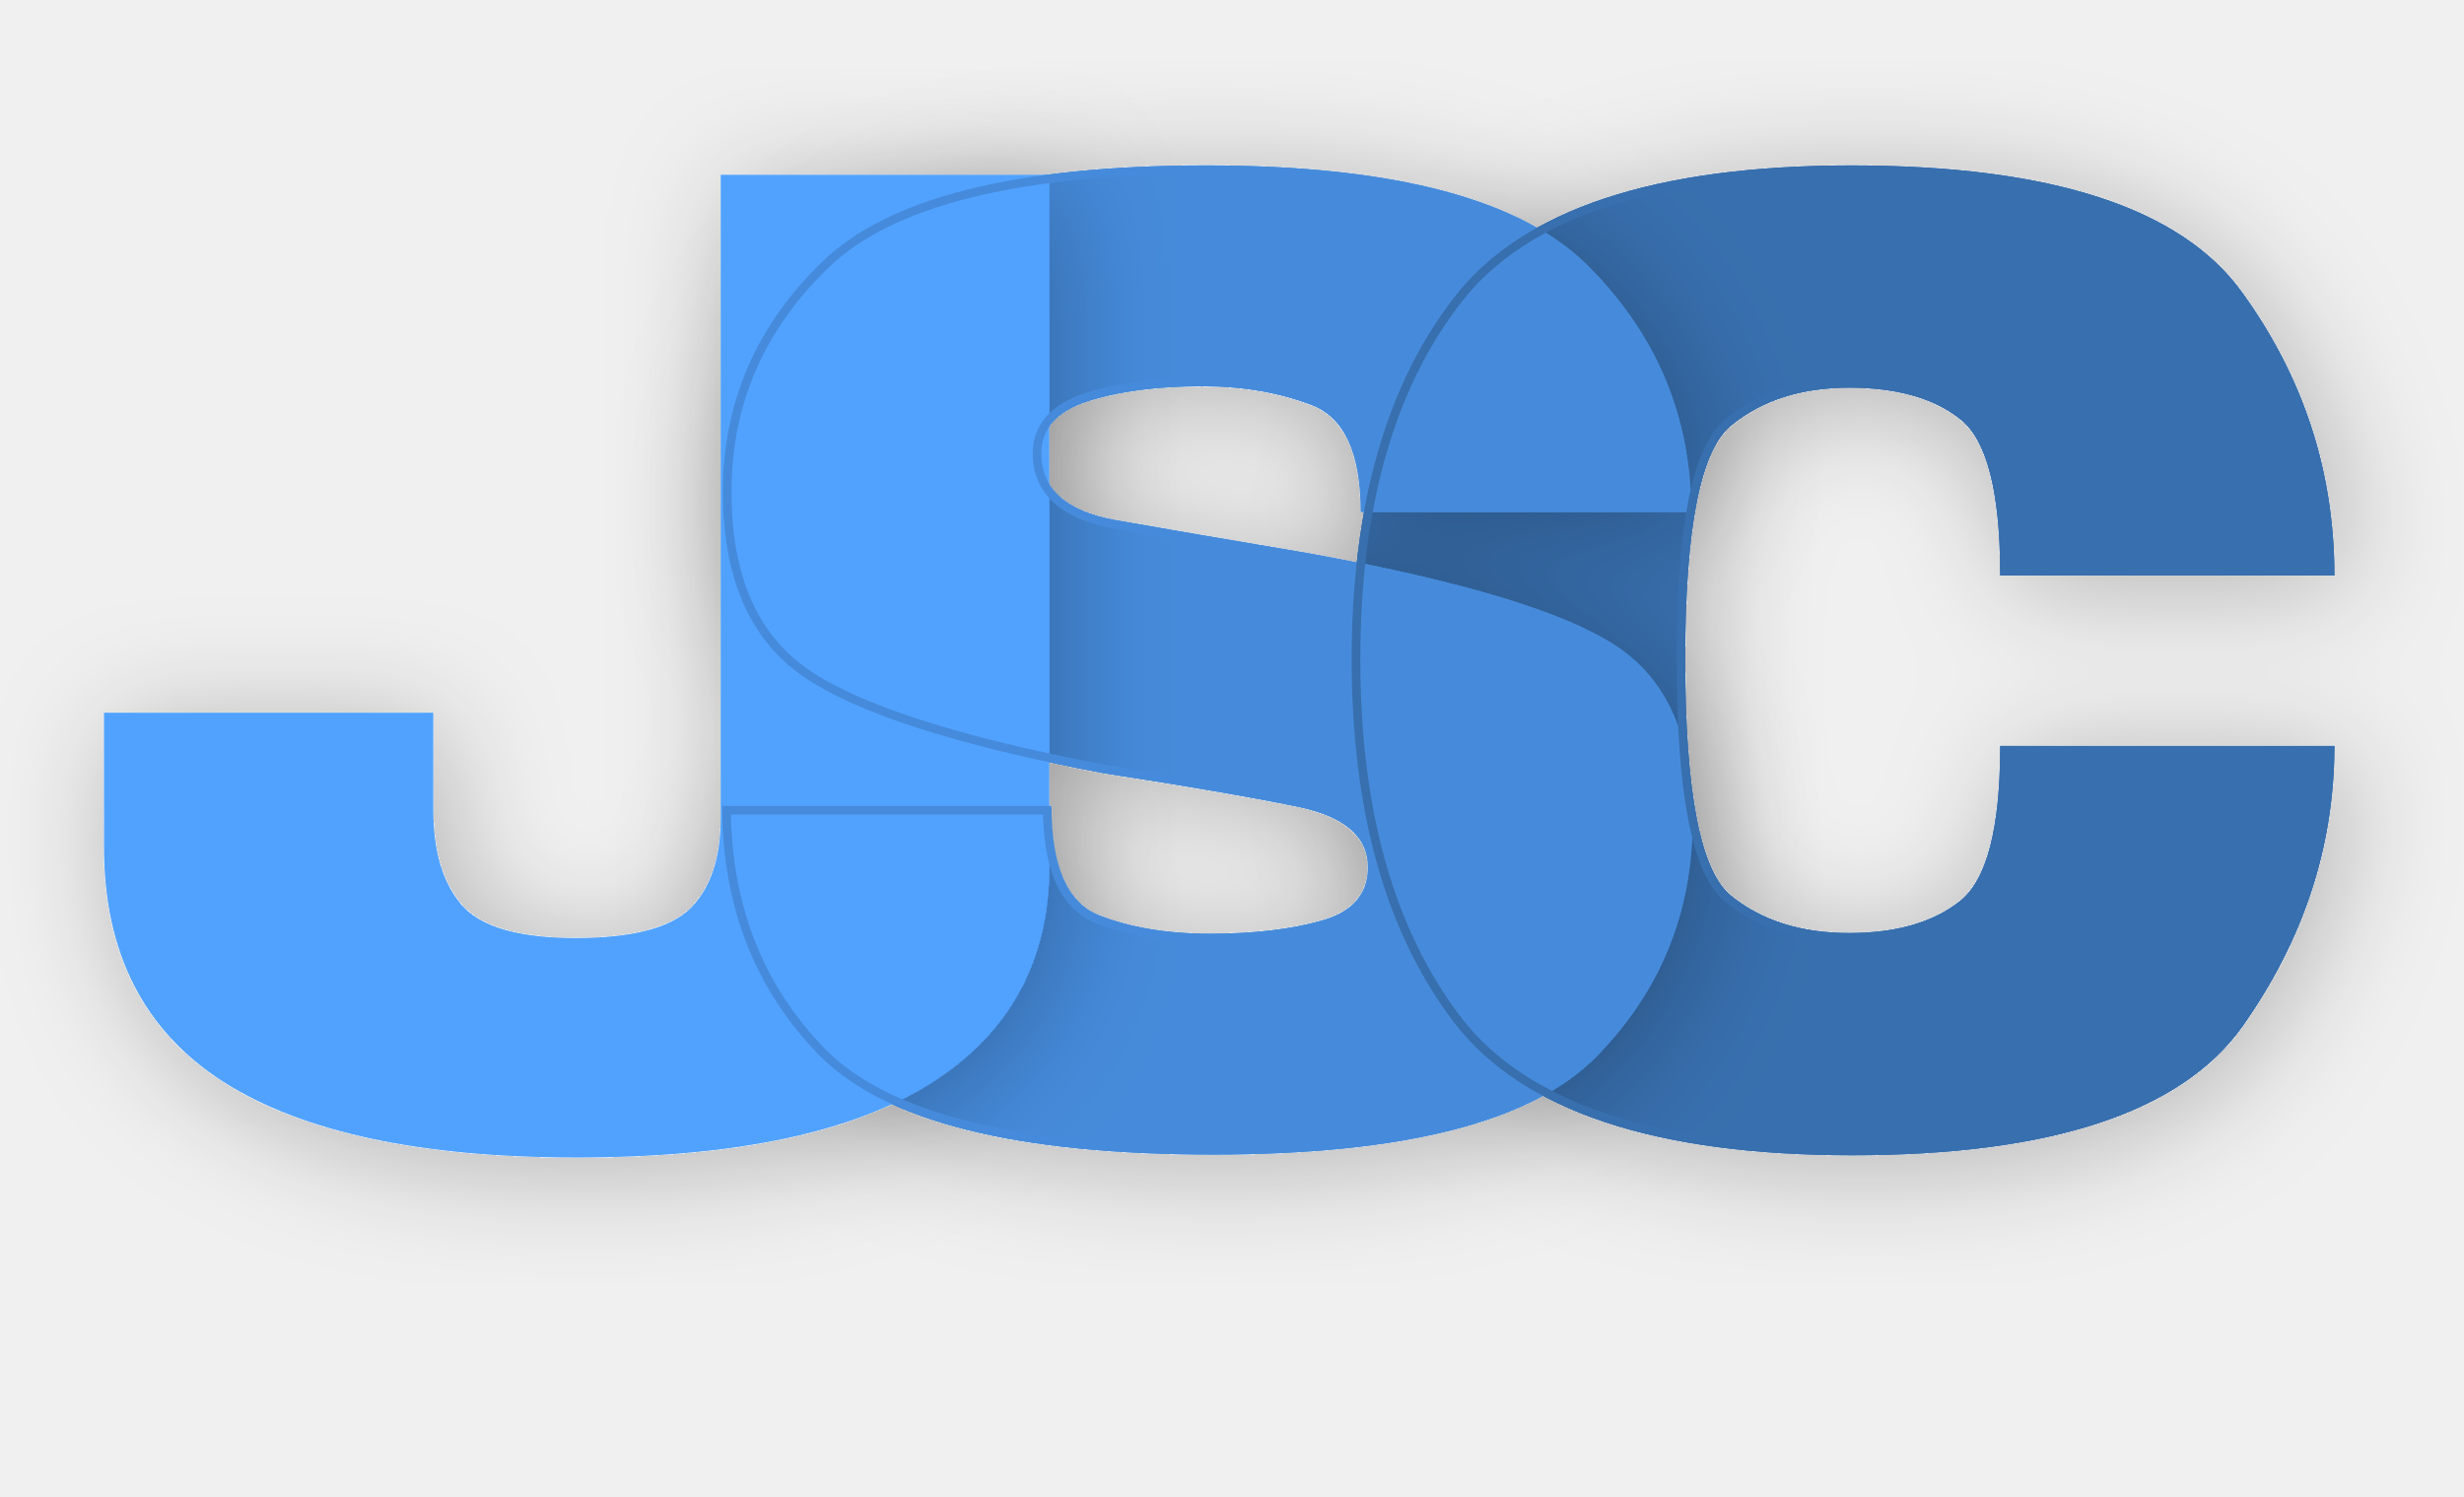
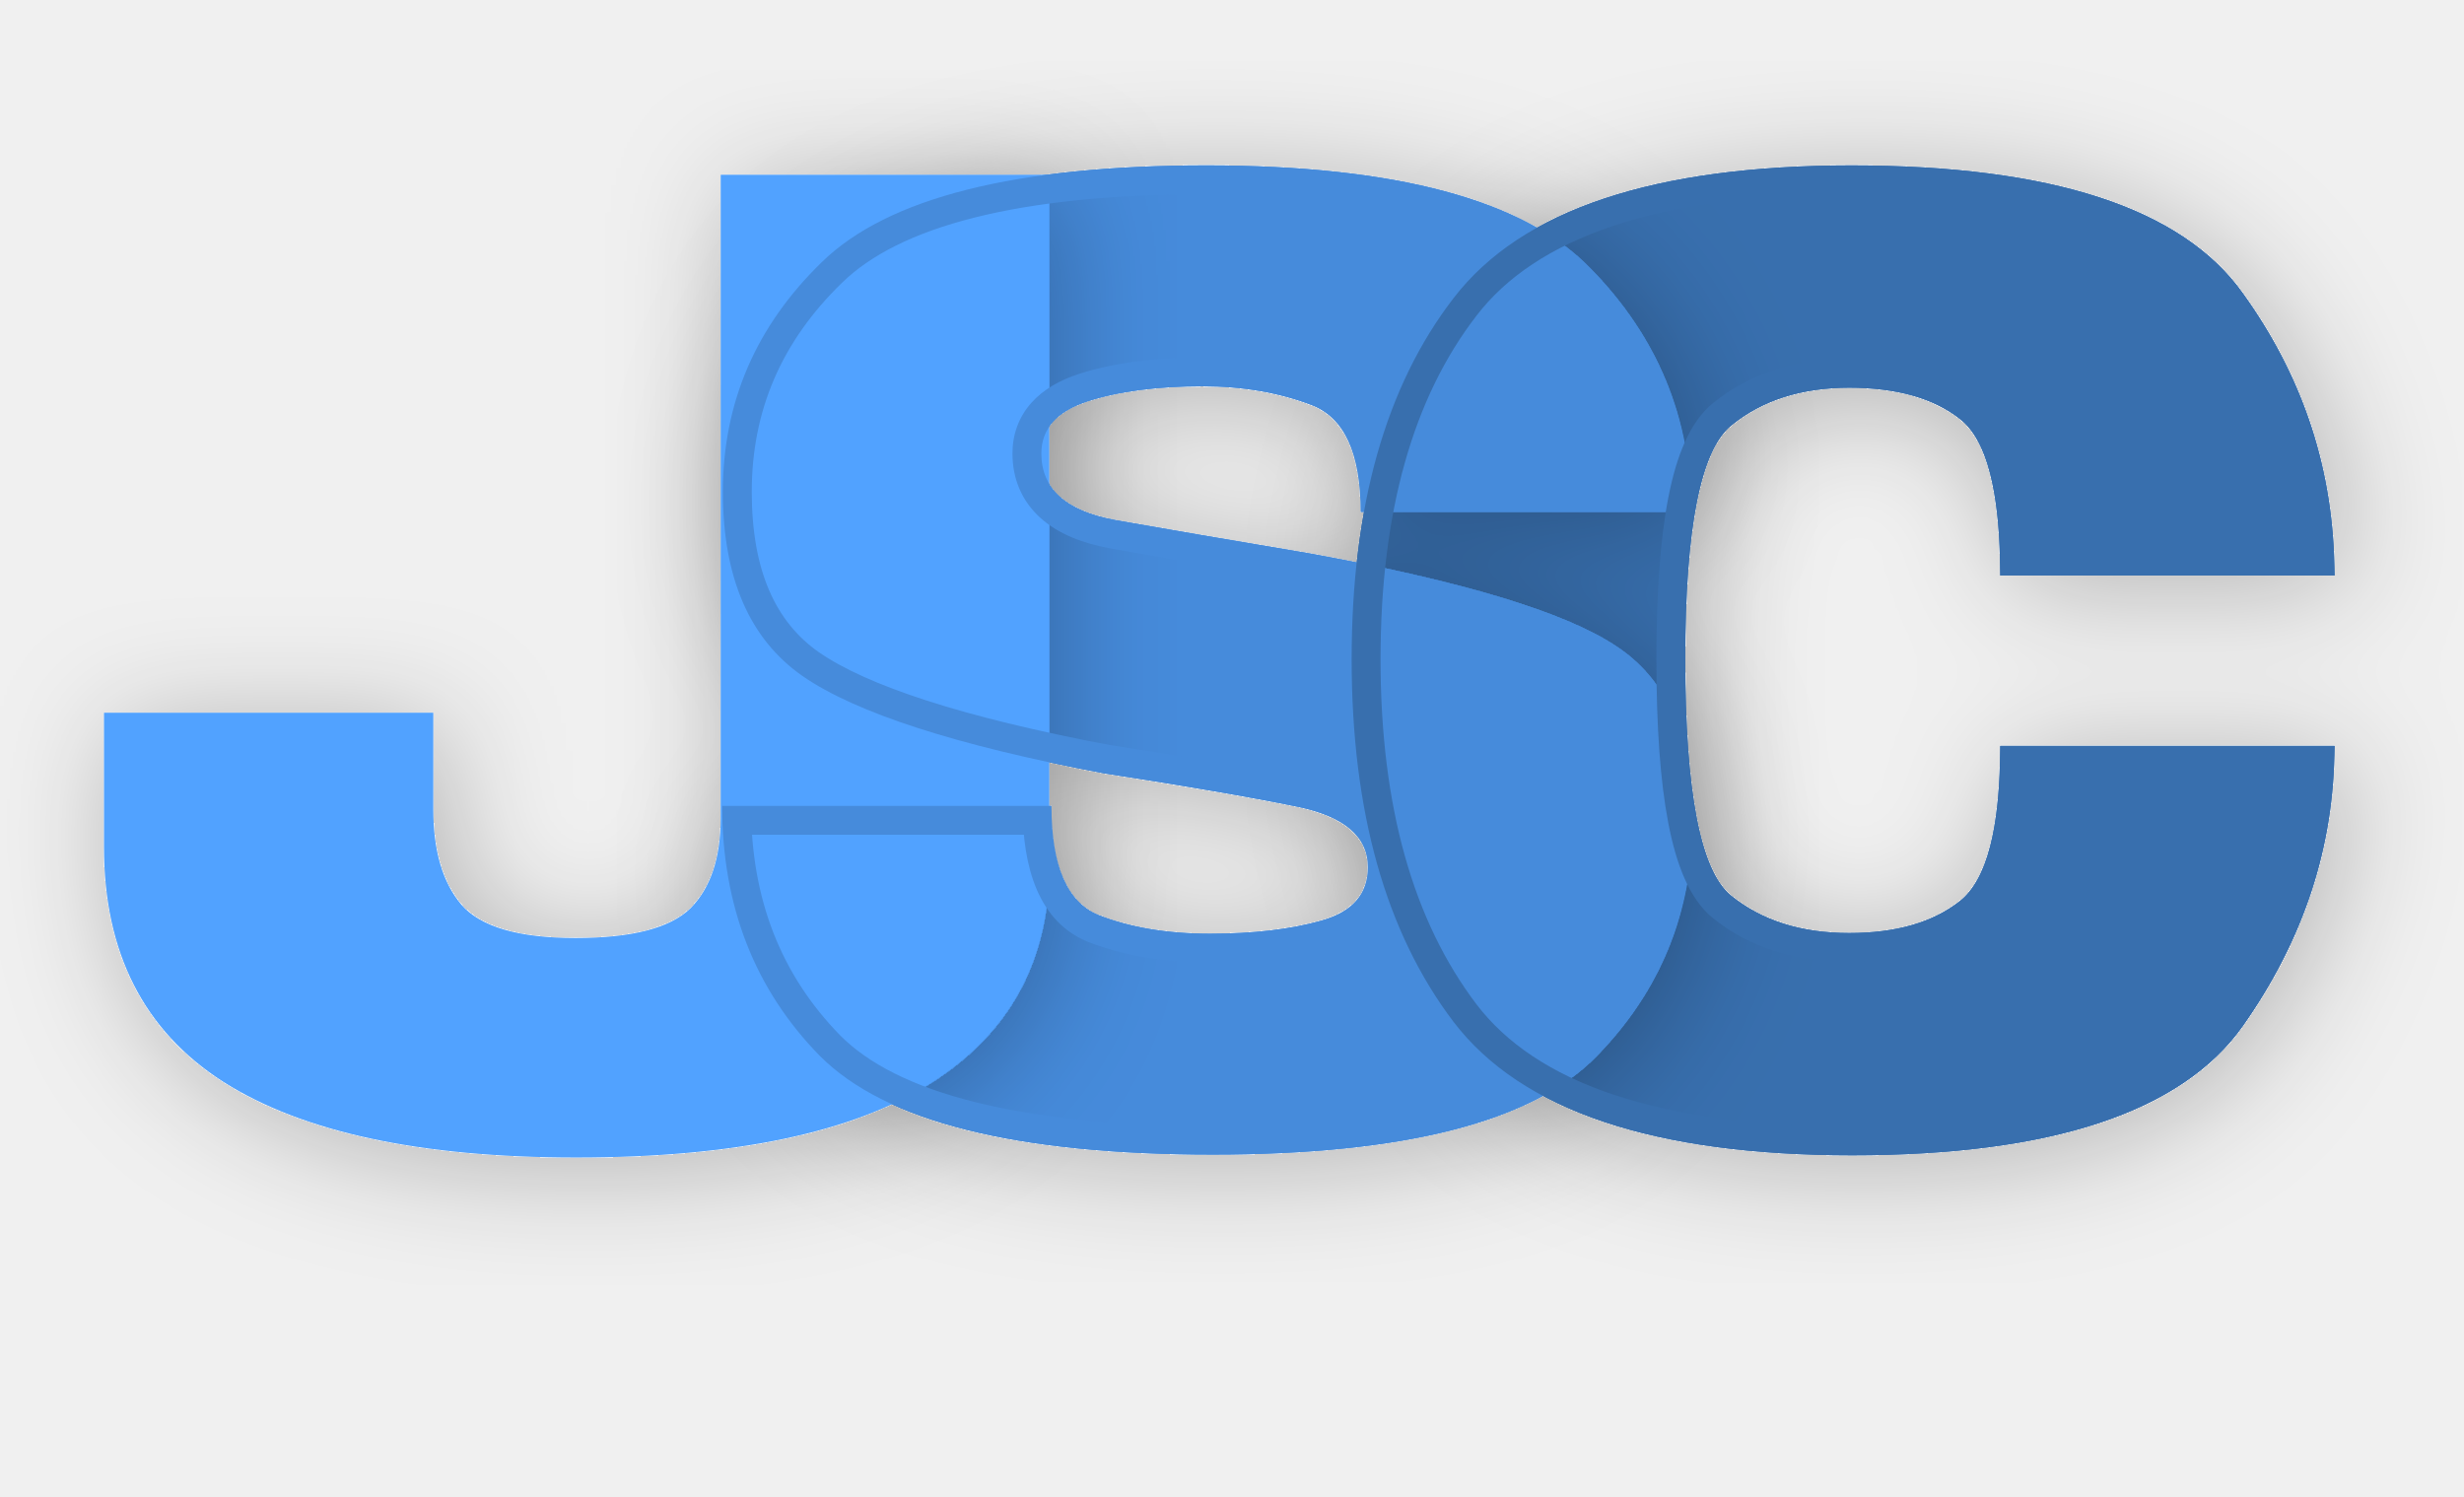
<svg xmlns="http://www.w3.org/2000/svg" width="853" height="518" viewBox="0 0 853 518" fill="none">
  <g filter="url(#filter0_d_6_88)">
    <path d="M641.172 400C572.672 400 526.672 384.583 503.172 353.75C479.672 322.75 467.922 280.917 467.922 228.25C467.922 175.417 479.672 133.75 503.172 103.25C526.672 72.583 572.589 57.25 640.922 57.25C710.255 57.25 755.422 72 776.422 101.5C797.589 130.833 808.172 163.417 808.172 199.25H692.422C692.422 170.25 687.755 152.167 678.422 145C669.255 137.833 656.505 134.25 640.172 134.25C623.672 134.25 610.089 138.583 599.422 147.25C588.755 155.75 583.422 182.75 583.422 228.25C583.422 274.083 588.672 301.333 599.172 310C609.839 318.667 623.505 323 640.172 323C656.339 323 669.089 319.333 678.422 312C687.755 304.667 692.422 286.75 692.422 258.25H808.172C808.172 292.917 797.589 325.25 776.422 355.25C755.255 385.083 710.172 400 641.172 400Z" fill="#386FAE" />
  </g>
  <g filter="url(#filter1_d_6_88)">
    <path d="M419.77 399.75C351.603 399.75 306.186 388.333 283.52 365.5C261.02 342.5 249.77 313.667 249.77 279H363.77C363.77 299.667 369.186 312.25 380.02 316.75C391.02 321.083 403.936 323.25 418.77 323.25C433.77 323.25 446.603 321.75 457.27 318.75C468.103 315.75 473.52 309.583 473.52 300.25C473.52 289.583 465.27 282.583 448.77 279.25C432.436 275.917 410.186 272.083 382.02 267.75C330.853 258.083 296.02 246.833 277.52 234C259.186 221.167 250.02 199.917 250.02 170.25C250.02 139.417 261.436 112.917 284.27 90.75C307.103 68.417 351.52 57.25 417.52 57.25C483.186 57.25 527.52 69.167 550.52 93C573.686 116.667 585.27 144.75 585.27 177.25H471.02C471.02 156.917 465.353 144.583 454.02 140.25C442.686 135.917 430.103 133.75 416.27 133.75C400.436 133.75 387.103 135.5 376.27 139C365.603 142.5 360.27 148.5 360.27 157C360.27 169.167 368.77 176.833 385.77 180C402.77 183 425.103 186.833 452.77 191.5C505.936 201.167 541.353 211.833 559.02 223.5C576.853 235 585.77 255.167 585.77 284C585.77 315.833 574.686 343.083 552.52 365.75C530.353 388.417 486.103 399.75 419.77 399.75Z" fill="#468BDB" />
  </g>
  <g filter="url(#filter2_d_6_88)">
    <path d="M199.5 400.75C145.5 400.75 104.75 392 77.25 374.5C49.75 356.833 36 329.75 36 293.25V246.75H150V280.25C150 294.583 153.25 305.583 159.75 313.25C166.417 320.917 179.583 324.75 199.25 324.75C218.75 324.75 232 321.333 239 314.5C246 307.5 249.5 297.083 249.5 283.25V60.5H363.25V299.75C363.25 332.583 349.583 357.667 322.25 375C295.083 392.167 254.167 400.75 199.5 400.75Z" fill="#51A2FF" />
  </g>
  <mask id="path-4-inside-1_6_88" fill="white">
    <path d="M420 399.75C351.833 399.75 306.417 388.333 283.75 365.5C261.25 342.5 250 313.667 250 279H364C364 299.667 369.417 312.25 380.25 316.75C391.25 321.083 404.167 323.25 419 323.25C434 323.25 446.833 321.75 457.5 318.75C468.333 315.75 473.75 309.583 473.75 300.25C473.75 289.583 465.5 282.583 449 279.25C432.667 275.917 410.417 272.083 382.25 267.75C331.083 258.083 296.25 246.833 277.75 234C259.417 221.167 250.25 199.917 250.25 170.25C250.25 139.417 261.667 112.917 284.5 90.75C307.333 68.417 351.75 57.25 417.75 57.25C483.417 57.25 527.75 69.167 550.75 93C573.917 116.667 585.5 144.75 585.5 177.25H471.25C471.25 156.917 465.583 144.583 454.25 140.25C442.917 135.917 430.333 133.75 416.5 133.75C400.667 133.75 387.333 135.5 376.5 139C365.833 142.5 360.5 148.5 360.5 157C360.5 169.167 369 176.833 386 180C403 183 425.333 186.833 453 191.5C506.167 201.167 541.583 211.833 559.25 223.5C577.083 235 586 255.167 586 284C586 315.833 574.917 343.083 552.75 365.75C530.583 388.417 486.333 399.75 420 399.75Z" />
  </mask>
-   <path d="M283.75 365.5L281.605 367.598L281.613 367.606L281.621 367.614L283.75 365.5ZM250 279V276H247V279H250ZM364 279H367V276H364V279ZM380.25 316.75L379.099 319.52L379.125 319.531L379.15 319.541L380.25 316.75ZM457.5 318.75L456.699 315.859L456.688 315.862L457.5 318.75ZM449 279.25L448.4 282.189L448.406 282.191L449 279.25ZM382.25 267.75L381.693 270.698L381.743 270.707L381.794 270.715L382.25 267.75ZM277.75 234L276.03 236.458L276.04 236.465L277.75 234ZM284.5 90.75L286.59 92.903L286.598 92.895L284.5 90.75ZM550.75 93L548.591 95.083L548.599 95.091L548.606 95.099L550.75 93ZM585.5 177.25V180.25H588.5V177.25H585.5ZM471.25 177.25H468.25V180.25H471.25V177.25ZM376.5 139L375.578 136.145L375.565 136.15L376.5 139ZM386 180L385.451 182.949L385.465 182.952L385.479 182.954L386 180ZM453 191.5L453.537 188.548L453.518 188.545L453.499 188.542L453 191.5ZM559.25 223.5L557.597 226.003L557.61 226.012L557.624 226.021L559.25 223.5ZM552.75 365.75L550.605 363.652L552.75 365.75ZM420 399.75V396.75C386.062 396.75 357.932 393.906 335.544 388.278C313.138 382.646 296.691 374.278 285.879 363.386L283.75 365.5L281.621 367.614C293.476 379.556 311.07 388.313 334.081 394.097C357.11 399.886 385.771 402.75 420 402.75V399.75ZM283.75 365.5L285.895 363.402C263.988 341.009 253 312.949 253 279H250H247C247 314.384 258.512 343.991 281.605 367.598L283.75 365.5ZM250 279V282H364V279V276H250V279ZM364 279H361C361 299.889 366.452 314.267 379.099 319.52L380.25 316.75L381.401 313.979C372.381 310.233 367 299.444 367 279H364ZM380.25 316.75L379.15 319.541C390.577 324.043 403.883 326.25 419 326.25V323.25V320.25C404.451 320.25 391.923 318.124 381.35 313.959L380.25 316.75ZM419 323.25V326.25C434.185 326.25 447.307 324.733 458.312 321.638L457.5 318.75L456.688 315.862C446.36 318.767 433.815 320.25 419 320.25V323.25ZM457.5 318.75L458.301 321.641C464.079 320.041 468.73 317.511 471.941 313.855C475.197 310.149 476.75 305.539 476.75 300.25H473.75H470.75C470.75 304.295 469.595 307.434 467.434 309.895C465.229 312.405 461.755 314.459 456.699 315.859L457.5 318.75ZM473.75 300.25H476.75C476.75 294.021 474.289 288.773 469.503 284.712C464.835 280.751 458.09 278.026 449.594 276.309L449 279.25L448.406 282.191C456.41 283.808 462.04 286.249 465.622 289.288C469.086 292.227 470.75 295.812 470.75 300.25H473.75ZM449 279.25L449.6 276.311C433.197 272.963 410.892 269.121 382.706 264.785L382.25 267.75L381.794 270.715C409.941 275.045 432.136 278.87 448.4 282.189L449 279.25ZM382.25 267.75L382.807 264.802C331.649 255.137 297.387 243.971 279.46 231.535L277.75 234L276.04 236.465C295.113 249.696 330.517 261.029 381.693 270.698L382.25 267.75ZM277.75 234L279.47 231.542C262.189 219.445 253.25 199.289 253.25 170.25H250.25H247.25C247.25 200.545 256.644 222.888 276.03 236.458L277.75 234ZM250.25 170.25H253.25C253.25 140.257 264.317 114.525 286.59 92.903L284.5 90.75L282.41 88.597C259.016 111.309 247.25 138.577 247.25 170.25H250.25ZM284.5 90.75L286.598 92.895C297.505 82.226 313.765 74.041 335.669 68.534C357.559 63.031 384.898 60.25 417.75 60.25V57.25V54.25C384.602 54.25 356.733 57.052 334.206 62.715C311.693 68.375 294.329 76.94 282.402 88.605L284.5 90.75ZM417.75 57.25V60.25C483.303 60.25 526.506 72.198 548.591 95.083L550.75 93L552.909 90.917C528.994 66.135 483.53 54.25 417.75 54.25V57.25ZM550.75 93L548.606 95.099C571.236 118.216 582.5 145.551 582.5 177.25H585.5H588.5C588.5 143.949 576.598 115.117 552.894 90.901L550.75 93ZM585.5 177.25V174.25H471.25V177.25V180.25H585.5V177.25ZM471.25 177.25H474.25C474.25 156.609 468.496 142.485 455.321 137.448L454.25 140.25L453.179 143.052C462.671 146.682 468.25 157.224 468.25 177.25H471.25ZM454.25 140.25L455.321 137.448C443.602 132.967 430.649 130.75 416.5 130.75V133.75V136.75C430.018 136.75 442.232 138.867 453.179 143.052L454.25 140.25ZM416.5 133.75V130.75C400.466 130.75 386.8 132.52 375.578 136.145L376.5 139L377.422 141.855C387.867 138.48 400.867 136.75 416.5 136.75V133.75ZM376.5 139L375.565 136.15C369.919 138.002 365.39 140.608 362.258 144.132C359.073 147.715 357.5 152.062 357.5 157H360.5H363.5C363.5 153.438 364.594 150.535 366.742 148.118C368.944 145.641 372.415 143.498 377.435 141.85L376.5 139ZM360.5 157H357.5C357.5 163.872 359.942 169.661 364.866 174.103C369.685 178.45 376.665 181.313 385.451 182.949L386 180L386.549 177.051C378.335 175.521 372.565 172.967 368.884 169.647C365.308 166.422 363.5 162.294 363.5 157H360.5ZM386 180L385.479 182.954C402.489 185.956 424.831 189.791 452.501 194.458L453 191.5L453.499 188.542C425.836 183.876 403.511 180.044 386.521 177.046L386 180ZM453 191.5L452.463 194.452C478.981 199.273 501.009 204.333 518.572 209.623C536.177 214.925 549.123 220.407 557.597 226.003L559.25 223.5L560.903 220.997C551.71 214.926 538.115 209.242 520.303 203.877C502.45 198.501 480.185 193.394 453.537 188.548L453 191.5ZM559.25 223.5L557.624 226.021C574.309 236.78 583 255.781 583 284H586H589C589 254.552 579.858 233.22 560.876 220.979L559.25 223.5ZM586 284H583C583 315.053 572.221 341.549 550.605 363.652L552.75 365.75L554.895 367.848C577.612 344.618 589 316.614 589 284H586ZM552.75 365.75L550.605 363.652C540.039 374.457 524.008 382.757 502.193 388.344C480.394 393.927 453.018 396.75 420 396.75V399.75V402.75C453.315 402.75 481.231 399.906 503.682 394.156C526.117 388.41 543.294 379.71 554.895 367.848L552.75 365.75Z" fill="#468BDB" mask="url(#path-4-inside-1_6_88)" />
-   <path d="M640.922 58.75C710.185 58.75 754.658 73.513 775.2 102.37L775.205 102.378C795.893 131.048 806.374 162.826 806.665 197.75H693.914C693.836 183.865 692.669 172.456 690.374 163.562C688.004 154.38 684.388 147.696 679.345 143.818H679.346C669.827 136.377 656.708 132.75 640.172 132.75C623.661 132.75 609.897 137.024 598.993 145.671L598.476 146.086C592.7 150.696 588.625 160.044 585.95 173.584C583.256 187.221 581.922 205.457 581.922 228.25C581.922 251.209 583.236 269.588 585.887 283.347C588.52 297.016 592.532 306.465 598.217 311.157L598.226 311.164C609.213 320.091 623.237 324.5 640.172 324.5C656.554 324.5 669.67 320.785 679.349 313.18C684.382 309.225 688 302.55 690.373 293.44C692.667 284.632 693.835 273.389 693.914 259.75H806.665C806.364 293.52 795.89 325.054 775.198 354.382C754.486 383.575 710.092 398.5 641.172 398.5C573.329 398.5 528.133 383.333 504.909 353.547L504.365 352.841C481.124 322.18 469.422 280.702 469.422 228.25C469.422 175.626 481.126 134.32 504.36 104.165L504.362 104.162C527.42 74.073 572.711 58.75 640.922 58.75Z" stroke="#386FAE" stroke-width="3" />
+   <path d="M283.75 365.5L276.602 372.493L276.627 372.519L276.653 372.545L283.75 365.5ZM250 279V269H240V279H250ZM364 279H374V269H364V279ZM380.25 316.75L376.414 325.985L376.499 326.02L376.585 326.054L380.25 316.75ZM457.5 318.75L454.831 309.113L454.812 309.118L454.793 309.123L457.5 318.75ZM449 279.25L447 289.048L447.01 289.05L447.02 289.052L449 279.25ZM382.25 267.75L380.394 277.576L380.561 277.608L380.729 277.634L382.25 267.75ZM277.75 234L272.015 242.192L272.033 242.204L272.05 242.217L277.75 234ZM284.5 90.75L291.466 97.925L291.479 97.912L291.492 97.899L284.5 90.75ZM550.75 93L543.554 99.944L543.579 99.97L543.604 99.995L550.75 93ZM585.5 177.25V187.25H595.5V177.25H585.5ZM471.25 177.25H461.25V187.25H471.25V177.25ZM376.5 139L373.426 129.484L373.404 129.491L373.382 129.498L376.5 139ZM386 180L384.169 189.831L384.215 189.84L384.262 189.848L386 180ZM453 191.5L454.789 181.661L454.726 181.65L454.663 181.639L453 191.5ZM559.25 223.5L553.739 231.845L553.785 231.875L553.831 231.904L559.25 223.5ZM552.75 365.75L545.601 358.758L552.75 365.75ZM420 399.75V389.75C386.402 389.75 358.89 386.929 337.25 381.489C315.552 376.035 300.442 368.12 290.847 358.455L283.75 365.5L276.653 372.545C289.725 385.713 308.657 394.924 332.375 400.886C356.151 406.863 385.432 409.75 420 409.75V399.75ZM283.75 365.5L290.898 358.507C270.377 337.529 260 311.275 260 279H250H240C240 316.058 252.123 347.471 276.602 372.493L283.75 365.5ZM250 279V289H364V279V269H250V279ZM364 279H354C354 300.408 359.535 318.974 376.414 325.985L380.25 316.75L384.086 307.515C379.298 305.526 374 298.925 374 279H364ZM380.25 316.75L376.585 326.054C389.007 330.948 403.219 333.25 419 333.25V323.25V313.25C405.114 313.25 393.493 311.219 383.915 307.446L380.25 316.75ZM419 323.25V333.25C434.615 333.25 448.411 331.694 460.207 328.377L457.5 318.75L454.793 309.123C445.255 311.806 433.385 313.25 419 313.25V323.25ZM457.5 318.75L460.169 328.387C466.79 326.554 472.814 323.468 477.201 318.474C481.732 313.316 483.75 306.99 483.75 300.25H473.75H463.75C463.75 302.843 463.06 304.268 462.174 305.276C461.144 306.448 459.044 307.946 454.831 309.113L457.5 318.75ZM473.75 300.25H483.75C483.75 291.932 480.36 284.743 474.032 279.375C468.095 274.337 460.05 271.28 450.98 269.448L449 279.25L447.02 289.052C454.45 290.553 458.78 292.663 461.093 294.625C463.015 296.257 463.75 297.902 463.75 300.25H473.75ZM449 279.25L451 269.452C434.435 266.071 412.003 262.21 383.771 257.866L382.25 267.75L380.729 277.634C408.831 281.957 430.898 285.762 447 289.048L449 279.25ZM382.25 267.75L384.106 257.924C332.97 248.263 300.04 237.292 283.45 225.783L277.75 234L272.05 242.217C292.46 256.375 329.197 267.904 380.394 277.576L382.25 267.75ZM277.75 234L283.485 225.808C268.657 215.429 260.25 197.823 260.25 170.25H250.25H240.25C240.25 202.01 250.176 226.905 272.015 242.192L277.75 234ZM250.25 170.25H260.25C260.25 142.216 270.502 118.276 291.466 97.925L284.5 90.75L277.534 83.575C252.831 107.557 240.25 136.617 240.25 170.25H250.25ZM284.5 90.75L291.492 97.899C301.21 88.394 316.182 80.651 337.376 75.323C358.522 70.007 385.245 67.25 417.75 67.25V57.25V47.25C384.256 47.25 355.77 50.076 332.499 55.927C309.276 61.765 290.623 70.773 277.508 83.601L284.5 90.75ZM417.75 57.25V67.25C483.039 67.25 523.604 79.271 543.554 99.944L550.75 93L557.946 86.056C531.896 59.062 483.794 47.25 417.75 47.25V57.25ZM550.75 93L543.604 99.995C564.98 121.833 575.5 147.42 575.5 177.25H585.5H595.5C595.5 142.08 582.853 111.501 557.896 86.005L550.75 93ZM585.5 177.25V167.25H471.25V177.25V187.25H585.5V177.25ZM471.25 177.25H481.25C481.25 155.891 475.291 137.589 457.821 130.909L454.25 140.25L450.679 149.591C455.876 151.578 461.25 157.942 461.25 177.25H471.25ZM454.25 140.25L457.821 130.909C445.2 126.084 431.385 123.75 416.5 123.75V133.75V143.75C429.282 143.75 440.634 145.75 450.679 149.591L454.25 140.25ZM416.5 133.75V123.75C399.999 123.75 385.556 125.565 373.426 129.484L376.5 139L379.574 148.516C389.111 145.435 401.335 143.75 416.5 143.75V133.75ZM376.5 139L373.382 129.498C367.006 131.591 361.243 134.737 357.026 139.481C352.631 144.426 350.5 150.458 350.5 157H360.5H370.5C370.5 155.042 371.036 153.824 371.974 152.769C373.09 151.513 375.327 149.909 379.618 148.502L376.5 139ZM360.5 157H350.5C350.5 165.714 353.68 173.441 360.177 179.301C366.326 184.846 374.715 188.07 384.169 189.831L386 180L387.831 170.169C380.285 168.763 375.924 166.57 373.573 164.449C371.57 162.643 370.5 160.453 370.5 157H360.5ZM386 180L384.262 189.848C401.297 192.854 423.658 196.692 451.337 201.361L453 191.5L454.663 181.639C427.008 176.975 404.703 173.146 387.738 170.152L386 180ZM453 191.5L451.211 201.339C477.577 206.132 499.328 211.137 516.554 216.325C533.915 221.554 546.104 226.803 553.739 231.845L559.25 223.5L564.761 215.155C554.729 208.531 540.377 202.613 522.321 197.175C504.131 191.696 481.59 186.534 454.789 181.661L453 191.5ZM559.25 223.5L553.831 231.904C567.834 240.934 576 257.214 576 284H586H596C596 253.119 586.333 229.066 564.669 215.096L559.25 223.5ZM586 284H576C576 313.232 565.932 337.969 545.601 358.758L552.75 365.75L559.9 372.742C583.902 348.198 596 318.435 596 284H586ZM552.75 365.75L545.601 358.758C536.242 368.328 521.546 376.161 500.456 381.563C479.417 386.951 452.671 389.75 420 389.75V399.75V409.75C453.663 409.75 482.208 406.882 505.419 400.937C528.579 395.005 547.092 385.839 559.9 372.742L552.75 365.75Z" fill="#468BDB" mask="url(#path-4-inside-1_6_88)" />
+   <path d="M640.922 62.25C710.022 62.25 752.873 77.041 772.349 104.399L772.357 104.413L772.367 104.426C791.936 131.544 802.161 161.446 803.101 194.25H697.372C697.13 181.742 695.957 171.188 693.764 162.688C691.309 153.177 687.42 145.623 681.501 141.061H681.502C671.162 132.977 657.18 129.25 640.172 129.25C622.763 129.25 607.996 133.841 596.269 143.369C589.464 148.817 585.211 159.268 582.517 172.906C579.76 186.864 578.422 205.356 578.422 228.25C578.422 251.308 579.738 269.937 582.449 284.009C585.103 297.782 589.29 308.327 595.989 313.856L596.004 313.868L596.019 313.881C607.755 323.417 622.61 328 640.172 328C657.057 328 671.025 324.17 681.511 315.932C687.399 311.305 691.296 303.784 693.761 294.323C695.951 285.914 697.125 275.524 697.371 263.25H803.095C802.126 294.934 791.921 324.605 772.344 352.356C752.691 380.056 709.907 395 641.172 395C573.081 395 529.174 379.618 507.148 350.719C484.511 320.851 472.922 280.202 472.922 228.25C472.922 176.116 484.518 135.653 507.133 106.302L507.141 106.291C529.165 77.55 572.996 62.25 640.922 62.25Z" stroke="#386FAE" stroke-width="10" />
  <defs>
    <filter id="filter0_d_6_88" x="431.922" y="21.25" width="420.25" height="422.75" filterUnits="userSpaceOnUse" color-interpolation-filters="sRGB">
      <feFlood flood-opacity="0" result="BackgroundImageFix" />
      <feColorMatrix in="SourceAlpha" type="matrix" values="0 0 0 0 0 0 0 0 0 0 0 0 0 0 0 0 0 0 127 0" result="hardAlpha" />
      <feOffset dx="4" dy="4" />
      <feGaussianBlur stdDeviation="20" />
      <feComposite in2="hardAlpha" operator="out" />
      <feColorMatrix type="matrix" values="0 0 0 0 0 0 0 0 0 0 0 0 0 0 0 0 0 0 0.25 0" />
      <feBlend mode="normal" in2="BackgroundImageFix" result="effect1_dropShadow_6_88" />
      <feBlend mode="normal" in="SourceGraphic" in2="effect1_dropShadow_6_88" result="shape" />
    </filter>
    <filter id="filter1_d_6_88" x="213.77" y="21.25" width="416" height="422.5" filterUnits="userSpaceOnUse" color-interpolation-filters="sRGB">
      <feFlood flood-opacity="0" result="BackgroundImageFix" />
      <feColorMatrix in="SourceAlpha" type="matrix" values="0 0 0 0 0 0 0 0 0 0 0 0 0 0 0 0 0 0 127 0" result="hardAlpha" />
      <feOffset dx="4" dy="4" />
      <feGaussianBlur stdDeviation="20" />
      <feComposite in2="hardAlpha" operator="out" />
      <feColorMatrix type="matrix" values="0 0 0 0 0 0 0 0 0 0 0 0 0 0 0 0 0 0 0.25 0" />
      <feBlend mode="normal" in2="BackgroundImageFix" result="effect1_dropShadow_6_88" />
      <feBlend mode="normal" in="SourceGraphic" in2="effect1_dropShadow_6_88" result="shape" />
    </filter>
    <filter id="filter2_d_6_88" x="0" y="24.5" width="407.25" height="420.25" filterUnits="userSpaceOnUse" color-interpolation-filters="sRGB">
      <feFlood flood-opacity="0" result="BackgroundImageFix" />
      <feColorMatrix in="SourceAlpha" type="matrix" values="0 0 0 0 0 0 0 0 0 0 0 0 0 0 0 0 0 0 127 0" result="hardAlpha" />
      <feOffset dx="4" dy="4" />
      <feGaussianBlur stdDeviation="20" />
      <feComposite in2="hardAlpha" operator="out" />
      <feColorMatrix type="matrix" values="0 0 0 0 0 0 0 0 0 0 0 0 0 0 0 0 0 0 0.25 0" />
      <feBlend mode="normal" in2="BackgroundImageFix" result="effect1_dropShadow_6_88" />
      <feBlend mode="normal" in="SourceGraphic" in2="effect1_dropShadow_6_88" result="shape" />
    </filter>
  </defs>
</svg>
